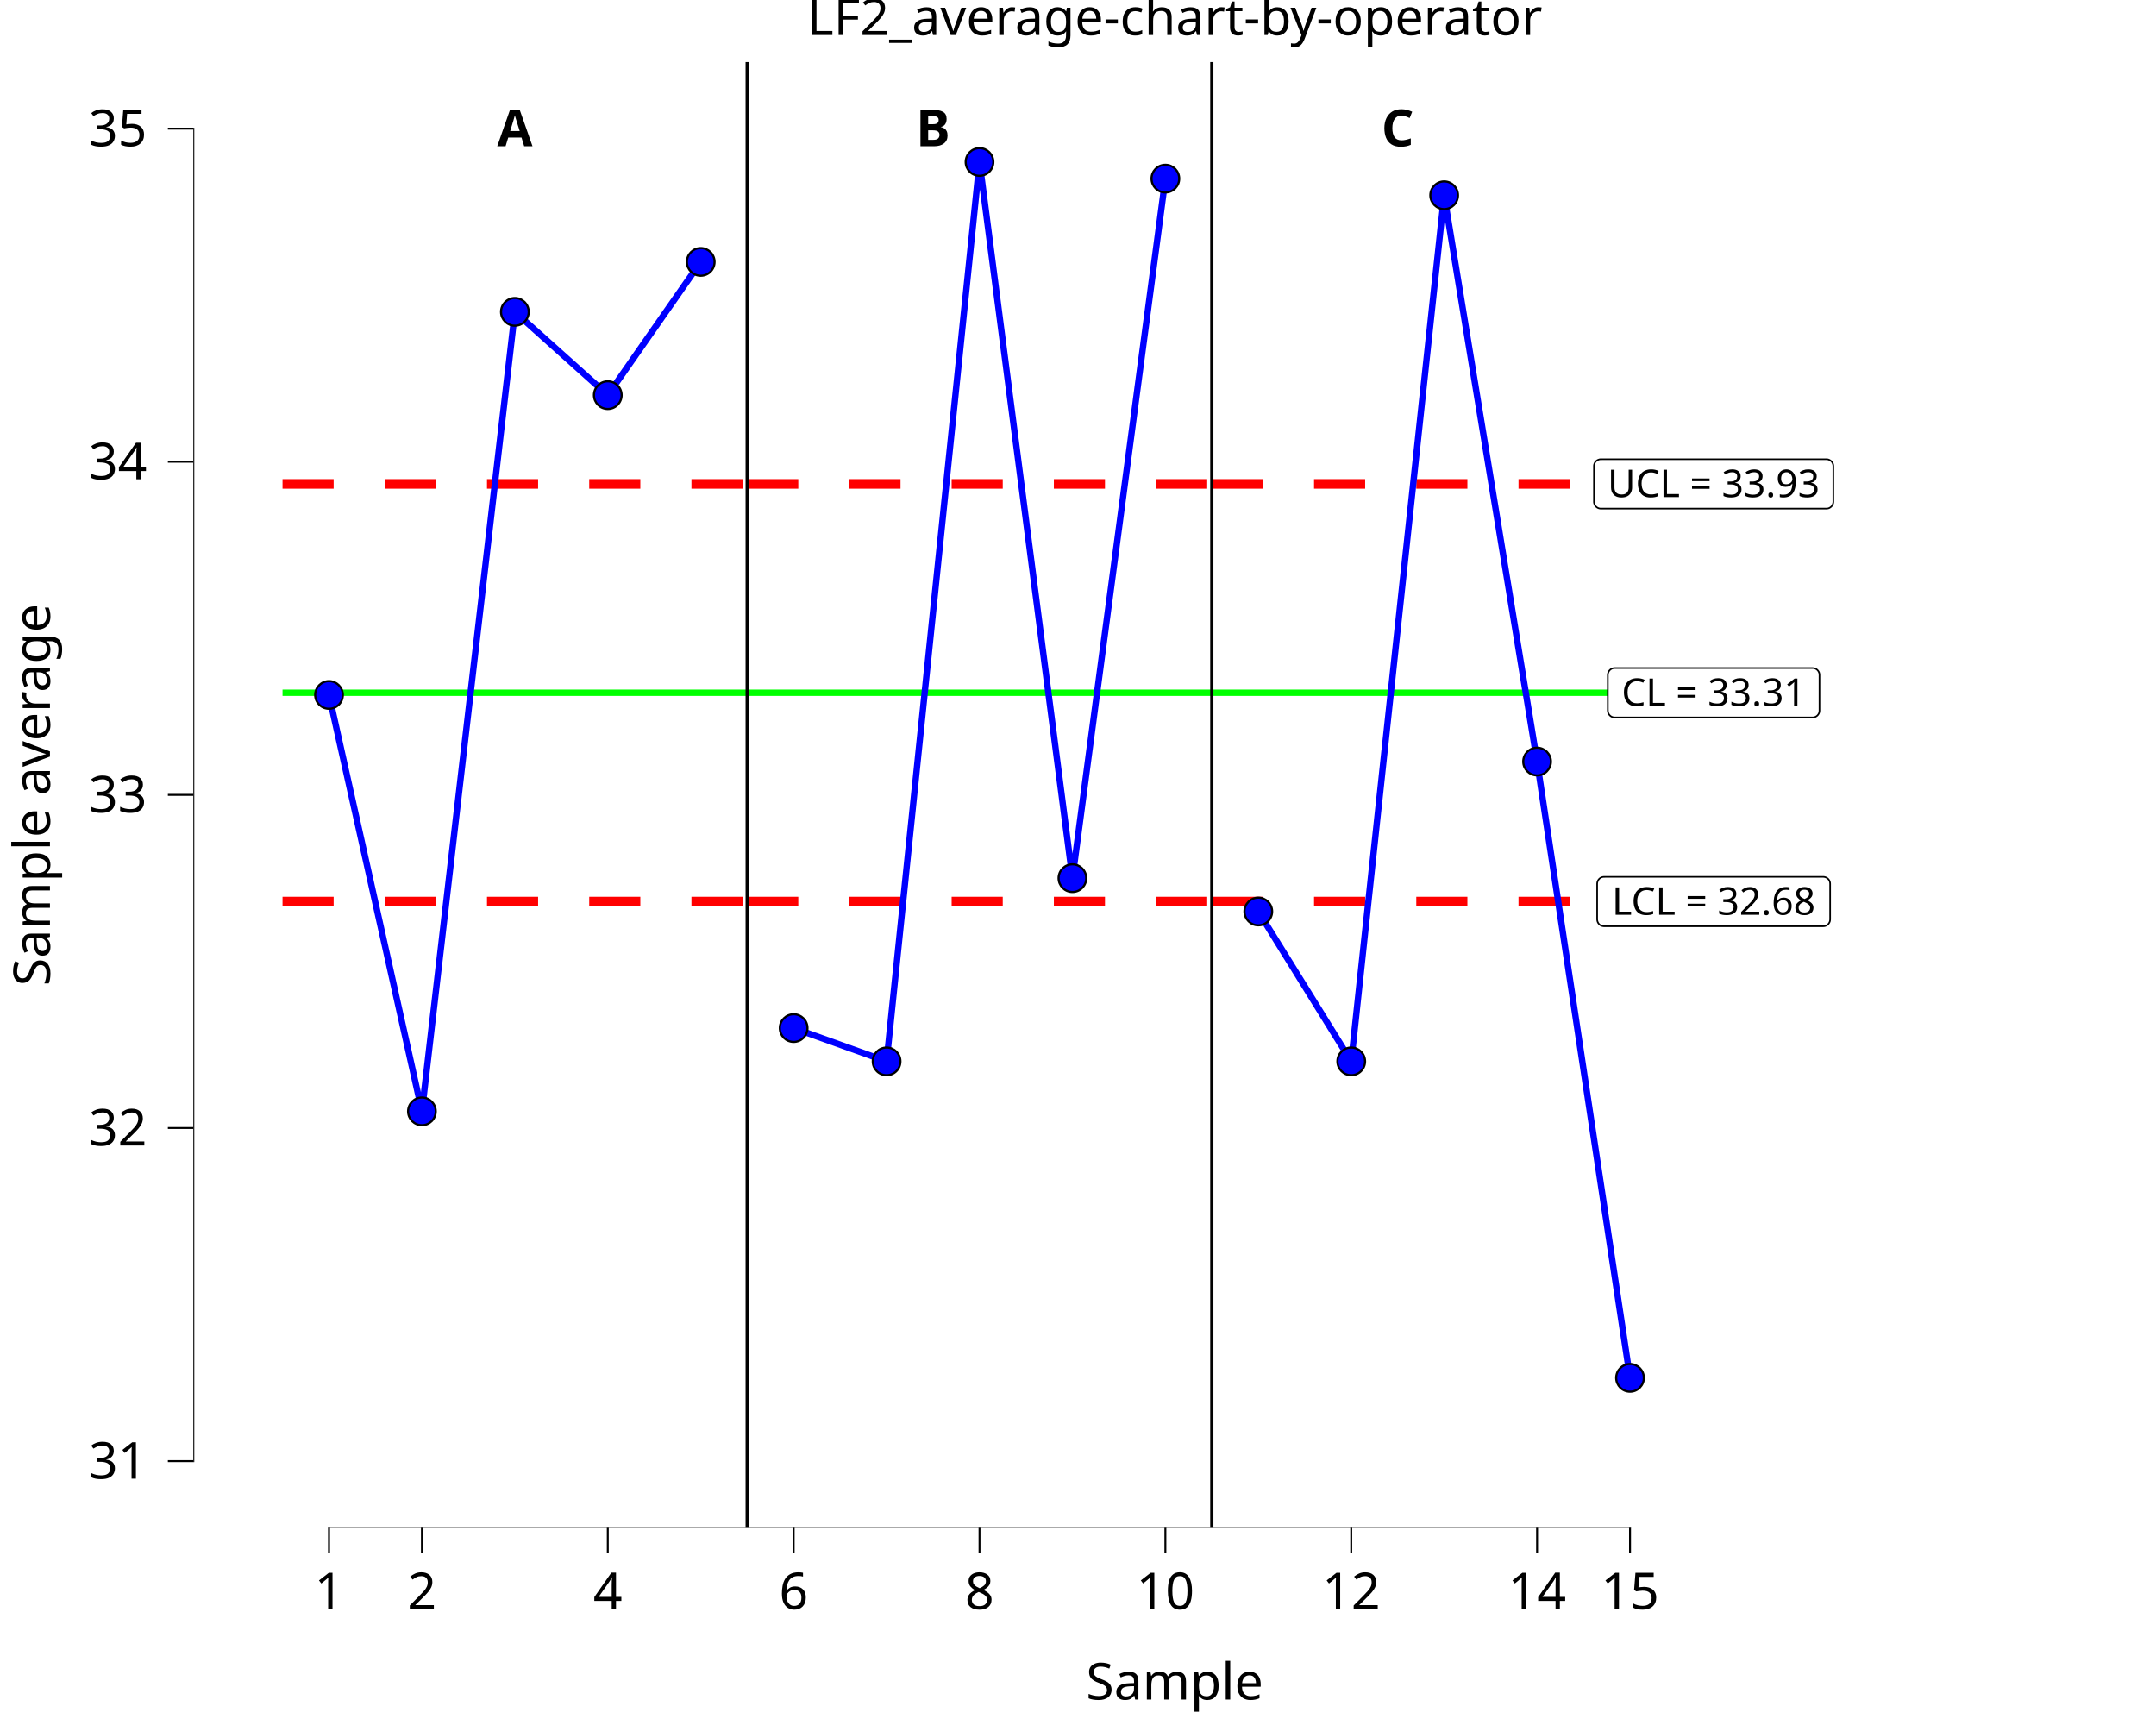
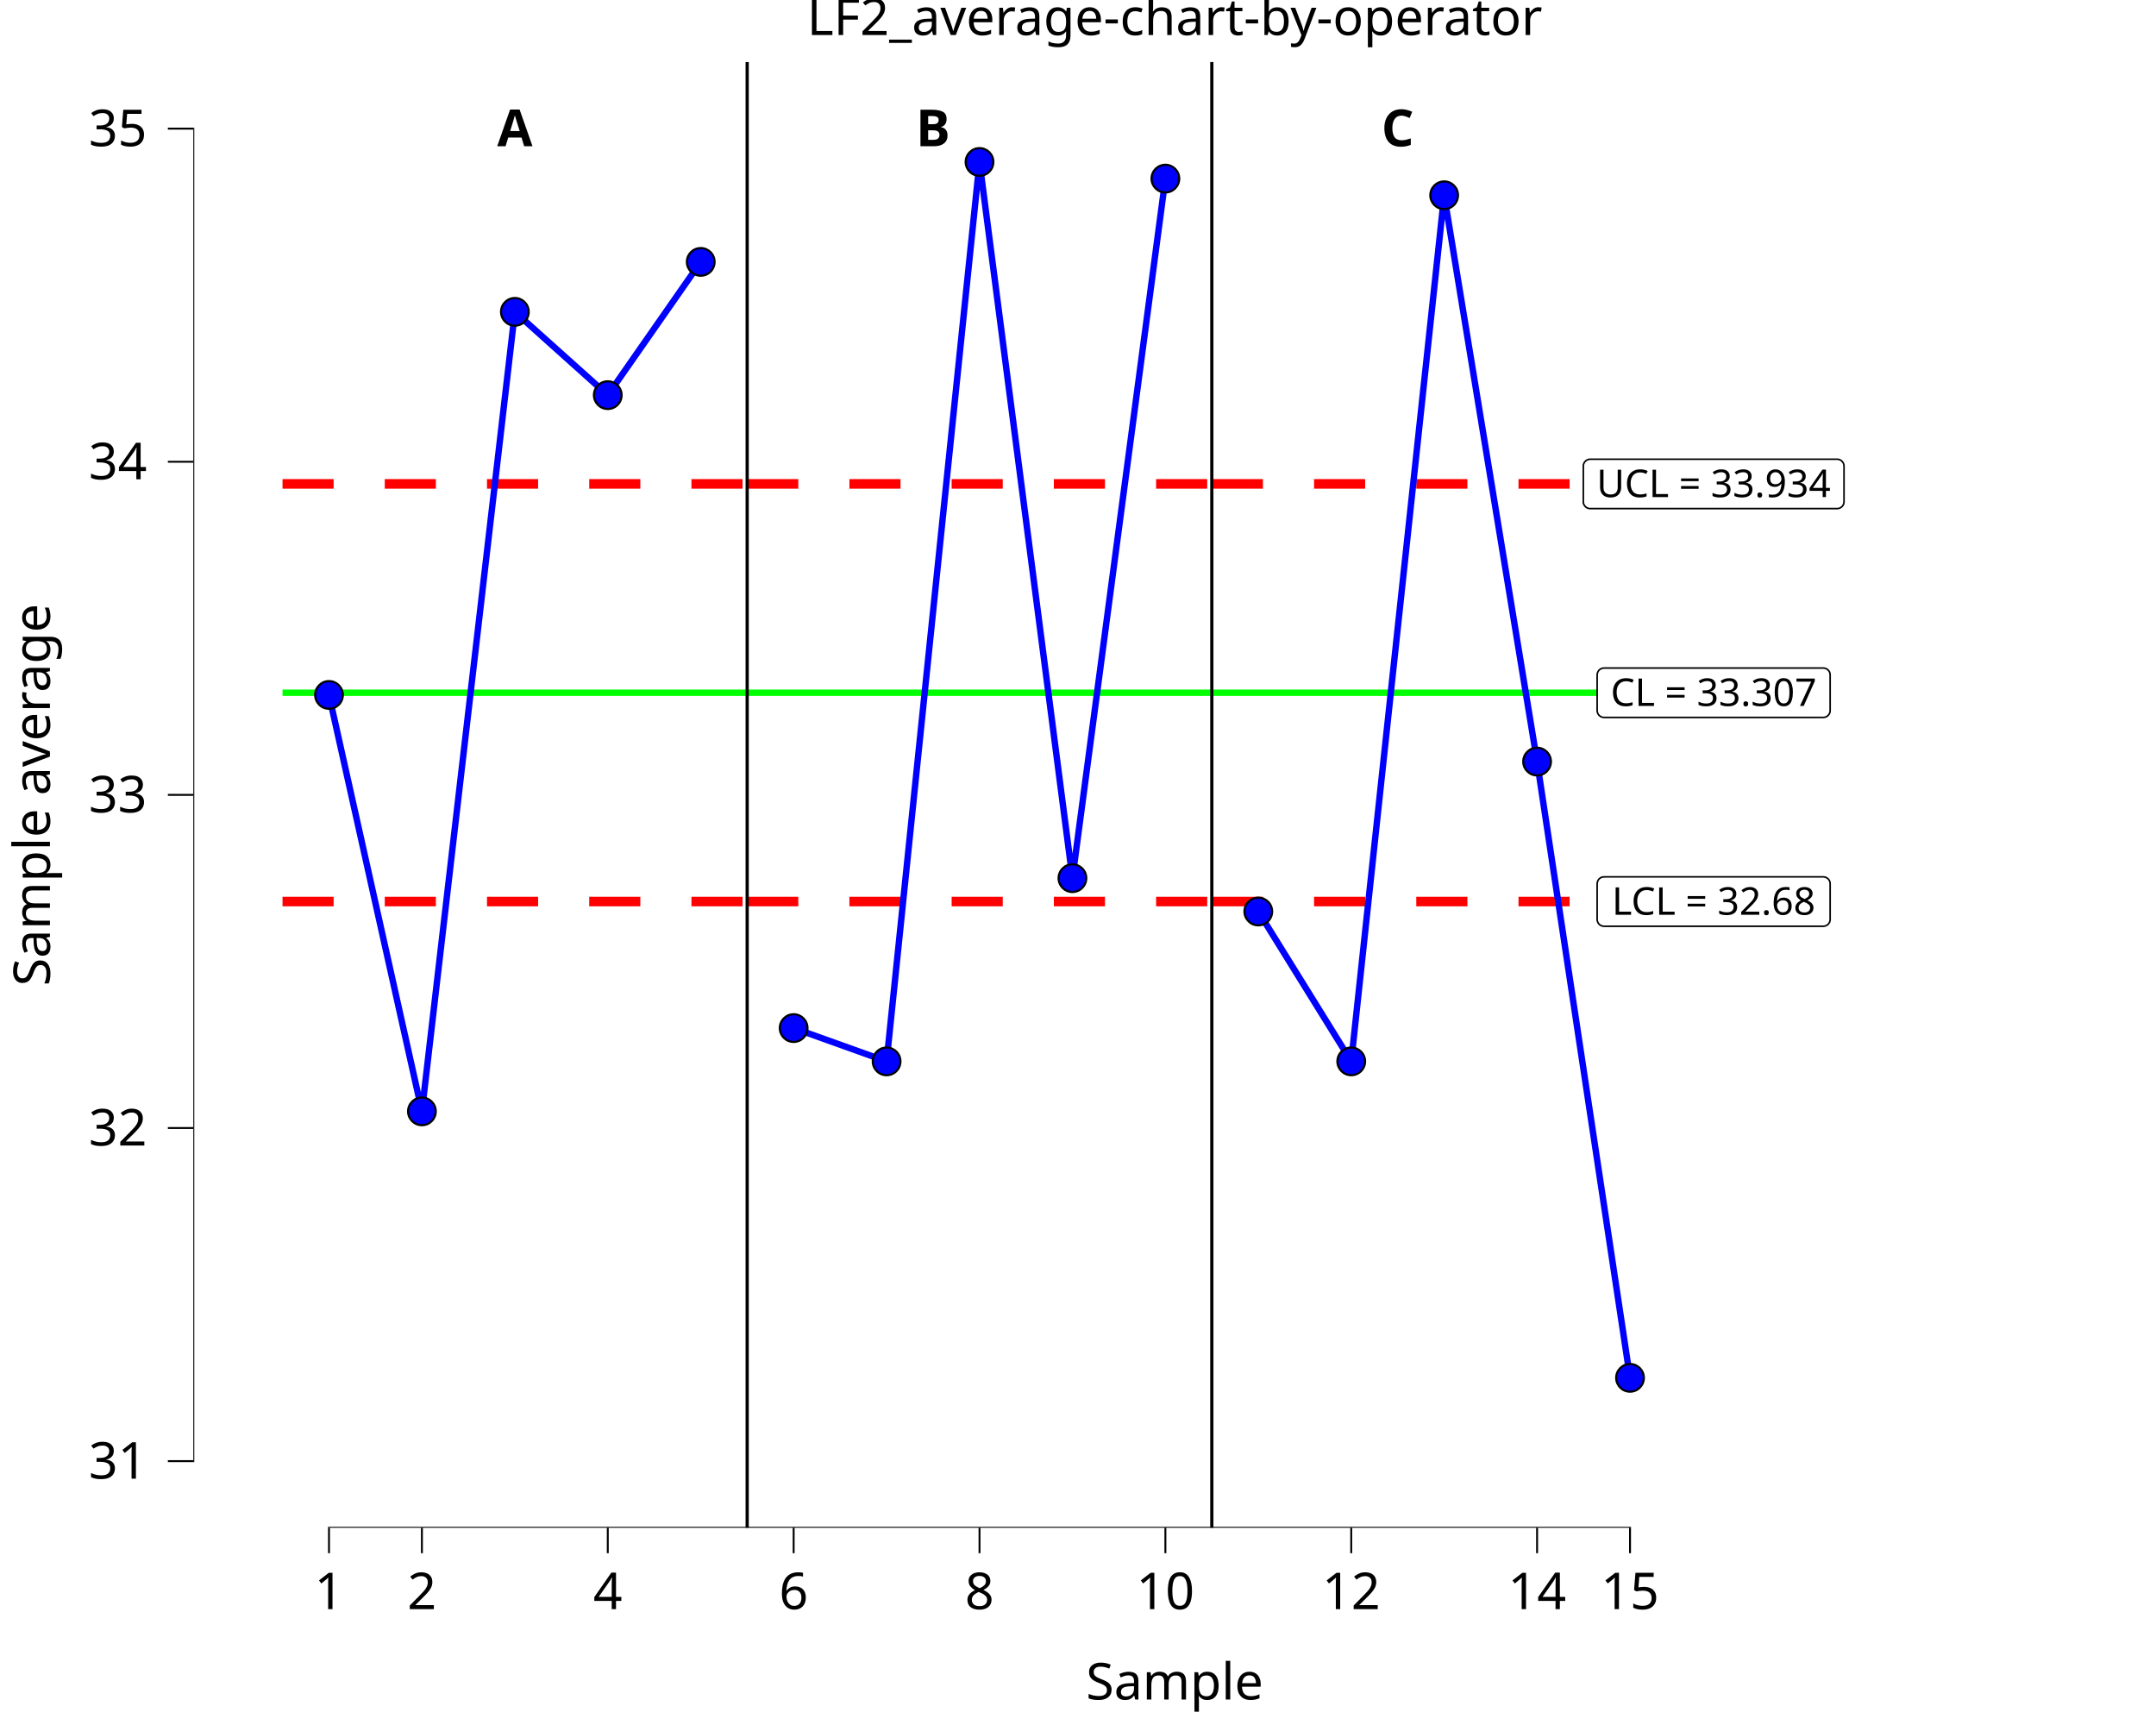
<svg xmlns="http://www.w3.org/2000/svg" class="svglite" data-engine-version="2.0" width="720.00pt" height="576.00pt" viewBox="0 0 720.00 576.00">
  <defs>
    <style type="text/css">
    .svglite line, .svglite polyline, .svglite polygon, .svglite path, .svglite rect, .svglite circle {
      fill: none;
      stroke: #000000;
      stroke-linecap: round;
      stroke-linejoin: round;
      stroke-miterlimit: 10.00;
    }
  </style>
  </defs>
  <rect width="100%" height="100%" style="stroke: none; fill: #FFFFFF;" />
  <defs>
    <clipPath id="cpMC4wMHw3MjAuMDB8MC4wMHw1NzYuMDA=">
      <rect x="0.00" y="0.00" width="720.00" height="576.00" />
    </clipPath>
  </defs>
  <g clip-path="url(#cpMC4wMHw3MjAuMDB8MC4wMHw1NzYuMDA=)">
    <rect x="-0" y="0.00" width="720.00" height="576.00" style="stroke-width: 10.67; stroke: none;" />
  </g>
  <defs>
    <clipPath id="cpNjQuNTZ8NzIwLjAwfDIwLjcxfDUxMC4xNA==">
      <rect x="64.56" y="20.71" width="655.44" height="489.43" />
    </clipPath>
  </defs>
  <g clip-path="url(#cpNjQuNTZ8NzIwLjAwfDIwLjcxfDUxMC4xNA==)">
    <rect x="64.56" y="20.71" width="655.44" height="489.43" style="stroke-width: 10.67; stroke: none;" />
    <polyline points="94.35,231.31 125.39,231.31 125.39,231.31 156.42,231.31 156.42,231.31 187.46,231.31 187.46,231.31 218.49,231.31 218.49,231.31 249.52,231.31 249.52,231.31 " style="stroke-width: 2.13; stroke: #00FF00; stroke-linecap: butt;" />
    <polyline points="249.52,231.31 280.56,231.31 280.56,231.31 311.59,231.31 311.59,231.31 342.63,231.31 342.63,231.31 373.66,231.31 373.66,231.31 404.69,231.31 404.69,231.31 " style="stroke-width: 2.13; stroke: #00FF00; stroke-linecap: butt;" />
    <polyline points="404.69,231.31 435.73,231.31 435.73,231.31 466.76,231.31 466.76,231.31 497.80,231.31 497.80,231.31 528.83,231.31 528.83,231.31 559.86,231.31 559.86,231.31 " style="stroke-width: 2.13; stroke: #00FF00; stroke-linecap: butt;" />
    <polyline points="94.35,161.58 125.39,161.58 125.39,161.58 156.42,161.58 156.42,161.58 187.46,161.58 187.46,161.58 218.49,161.58 218.49,161.58 249.52,161.58 249.52,161.58 " style="stroke-width: 3.20; stroke: #FF0000; stroke-dasharray: 17.07,17.07; stroke-linecap: butt;" />
    <polyline points="249.52,161.58 280.56,161.58 280.56,161.58 311.59,161.58 311.59,161.58 342.63,161.58 342.63,161.58 373.66,161.58 373.66,161.58 404.69,161.58 404.69,161.58 " style="stroke-width: 3.20; stroke: #FF0000; stroke-dasharray: 17.07,17.07; stroke-linecap: butt;" />
    <polyline points="404.69,161.58 435.73,161.58 435.73,161.58 466.76,161.58 466.76,161.58 497.80,161.58 497.80,161.58 528.83,161.58 528.83,161.58 559.86,161.58 559.86,161.58 " style="stroke-width: 3.20; stroke: #FF0000; stroke-dasharray: 17.07,17.07; stroke-linecap: butt;" />
    <polyline points="94.35,301.04 125.39,301.04 125.39,301.04 156.42,301.04 156.42,301.04 187.46,301.04 187.46,301.04 218.49,301.04 218.49,301.04 249.52,301.04 249.52,301.04 " style="stroke-width: 3.20; stroke: #FF0000; stroke-dasharray: 17.07,17.07; stroke-linecap: butt;" />
    <polyline points="249.52,301.04 280.56,301.04 280.56,301.04 311.59,301.04 311.59,301.04 342.63,301.04 342.63,301.04 373.66,301.04 373.66,301.04 404.69,301.04 404.69,301.04 " style="stroke-width: 3.20; stroke: #FF0000; stroke-dasharray: 17.07,17.07; stroke-linecap: butt;" />
    <polyline points="404.69,301.04 435.73,301.04 435.73,301.04 466.76,301.04 466.76,301.04 497.80,301.04 497.80,301.04 528.83,301.04 528.83,301.04 559.86,301.04 559.86,301.04 " style="stroke-width: 3.20; stroke: #FF0000; stroke-dasharray: 17.07,17.07; stroke-linecap: butt;" />
    <line x1="249.52" y1="510.14" x2="249.52" y2="20.71" style="stroke-width: 1.07; stroke-linecap: butt;" />
    <line x1="404.69" y1="510.14" x2="404.69" y2="20.71" style="stroke-width: 1.07; stroke-linecap: butt;" />
    <text x="171.94" y="48.83" text-anchor="middle" style="font-size: 17.07px; font-weight: bold; font-family: sans;" textLength="11.39px" lengthAdjust="spacingAndGlyphs">A</text>
    <text x="311.59" y="48.83" text-anchor="middle" style="font-size: 17.07px; font-weight: bold; font-family: sans;" textLength="11.39px" lengthAdjust="spacingAndGlyphs">B</text>
    <text x="466.76" y="48.83" text-anchor="middle" style="font-size: 17.07px; font-weight: bold; font-family: sans;" textLength="12.33px" lengthAdjust="spacingAndGlyphs">C</text>
-     <polygon points="539.24,239.56 605.32,239.56 605.23,239.56 605.60,239.54 605.96,239.47 606.31,239.34 606.63,239.15 606.92,238.92 607.16,238.64 607.36,238.33 607.51,237.98 607.59,237.62 607.62,237.25 607.62,237.25 607.62,225.37 607.62,225.37 607.59,225.00 607.51,224.64 607.36,224.30 607.16,223.99 606.92,223.71 606.63,223.47 606.31,223.29 605.96,223.16 605.60,223.08 605.32,223.07 539.24,223.07 539.51,223.08 539.14,223.07 538.78,223.11 538.42,223.21 538.08,223.37 537.78,223.58 537.51,223.84 537.29,224.14 537.12,224.47 537.00,224.82 536.94,225.18 536.93,225.37 536.93,237.25 536.94,237.07 536.94,237.44 537.00,237.81 537.12,238.16 537.29,238.49 537.51,238.78 537.78,239.04 538.08,239.25 538.42,239.41 538.78,239.51 539.14,239.56 " style="stroke-width: 0.53; fill: #FFFFFF;" />
-     <text x="572.28" y="235.72" text-anchor="middle" style="font-size: 12.80px; font-family: sans;" textLength="63.01px" lengthAdjust="spacingAndGlyphs">CL = 33.31</text>
+     <polygon points="535.68,239.56 608.88,239.56 608.79,239.56 609.16,239.54 609.52,239.47 609.87,239.34 610.19,239.15 610.48,238.92 610.72,238.64 610.92,238.33 611.07,237.98 611.15,237.62 611.18,237.25 611.18,237.25 611.18,225.37 611.18,225.37 611.15,225.00 611.07,224.64 610.92,224.30 610.72,223.99 610.48,223.71 610.19,223.47 609.87,223.29 609.52,223.16 609.16,223.08 608.88,223.07 535.68,223.07 535.95,223.08 535.58,223.07 535.21,223.11 534.86,223.21 534.52,223.37 534.22,223.58 533.95,223.84 533.73,224.14 533.56,224.47 533.44,224.82 533.38,225.18 533.37,225.37 533.37,237.25 533.38,237.07 533.38,237.44 533.44,237.81 533.56,238.16 533.73,238.49 533.95,238.78 534.22,239.04 534.52,239.25 534.86,239.41 535.21,239.51 535.58,239.56 " style="stroke-width: 0.53; fill: #FFFFFF;" />
+     <text x="572.28" y="235.72" text-anchor="middle" style="font-size: 12.80px; font-family: sans;" textLength="70.13px" lengthAdjust="spacingAndGlyphs">CL = 33.307</text>
    <polygon points="535.68,309.29 608.88,309.29 608.79,309.29 609.16,309.27 609.52,309.20 609.87,309.07 610.19,308.88 610.48,308.65 610.72,308.37 610.92,308.05 611.07,307.71 611.15,307.35 611.18,306.98 611.18,306.98 611.18,295.10 611.18,295.10 611.15,294.73 611.07,294.37 610.92,294.03 610.72,293.71 610.48,293.44 610.19,293.20 609.87,293.02 609.52,292.89 609.16,292.81 608.88,292.79 535.68,292.79 535.95,292.81 535.58,292.80 535.21,292.84 534.86,292.94 534.52,293.10 534.22,293.31 533.95,293.57 533.73,293.87 533.56,294.20 533.44,294.55 533.38,294.91 533.37,295.10 533.37,306.98 533.38,306.80 533.38,307.17 533.44,307.54 533.56,307.89 533.73,308.22 533.95,308.51 534.22,308.77 534.52,308.98 534.86,309.14 535.21,309.24 535.58,309.29 " style="stroke-width: 0.53; fill: #FFFFFF;" />
    <text x="572.28" y="305.45" text-anchor="middle" style="font-size: 12.80px; font-family: sans;" textLength="70.13px" lengthAdjust="spacingAndGlyphs">LCL = 32.68</text>
-     <polygon points="534.61,169.83 609.94,169.83 609.85,169.83 610.22,169.81 610.59,169.74 610.93,169.61 611.25,169.42 611.54,169.19 611.79,168.91 611.98,168.60 612.13,168.25 612.22,167.89 612.25,167.52 612.25,167.52 612.25,155.64 612.25,155.64 612.22,155.27 612.13,154.91 611.98,154.57 611.79,154.26 611.54,153.98 611.25,153.74 610.93,153.56 610.59,153.43 610.22,153.35 609.94,153.34 534.61,153.34 534.89,153.35 534.52,153.34 534.15,153.38 533.79,153.49 533.46,153.64 533.15,153.86 532.89,154.11 532.66,154.41 532.49,154.74 532.37,155.09 532.31,155.46 532.31,155.64 532.31,167.52 532.31,167.34 532.31,167.71 532.37,168.08 532.49,168.43 532.66,168.76 532.89,169.05 533.15,169.31 533.46,169.52 533.79,169.68 534.15,169.78 534.52,169.83 " style="stroke-width: 0.53; fill: #FFFFFF;" />
-     <text x="572.28" y="165.99" text-anchor="middle" style="font-size: 12.80px; font-family: sans;" textLength="72.26px" lengthAdjust="spacingAndGlyphs">UCL = 33.93</text>
+     <polygon points="531.05,169.83 613.50,169.83 613.41,169.83 613.78,169.81 614.15,169.74 614.49,169.61 614.81,169.42 615.10,169.19 615.35,168.91 615.55,168.60 615.69,168.25 615.78,167.89 615.81,167.52 615.81,167.52 615.81,155.64 615.81,155.64 615.78,155.27 615.69,154.91 615.55,154.57 615.35,154.26 615.10,153.98 614.81,153.74 614.49,153.56 614.15,153.43 613.78,153.35 613.50,153.34 531.05,153.34 531.33,153.35 530.96,153.34 530.59,153.38 530.23,153.49 529.90,153.64 529.59,153.86 529.33,154.11 529.10,154.41 528.93,154.74 528.81,155.09 528.75,155.46 528.75,155.64 528.75,167.52 528.75,167.34 528.75,167.71 528.81,168.08 528.93,168.43 529.10,168.76 529.33,169.05 529.59,169.31 529.90,169.52 530.23,169.68 530.59,169.78 530.96,169.83 " style="stroke-width: 0.53; fill: #FFFFFF;" />
+     <text x="572.28" y="165.99" text-anchor="middle" style="font-size: 12.80px; font-family: sans;" textLength="79.38px" lengthAdjust="spacingAndGlyphs">UCL = 33.934</text>
    <polyline points="109.87,232.05 140.90,371.10 171.94,104.13 202.97,131.94 234.01,87.45 " style="stroke-width: 2.13; stroke: #0000FF; stroke-linecap: butt;" />
    <polyline points="265.04,343.29 296.08,354.41 327.11,54.08 358.14,293.23 389.18,59.64 " style="stroke-width: 2.13; stroke: #0000FF; stroke-linecap: butt;" />
    <polyline points="420.21,304.36 451.25,354.41 482.28,65.20 513.31,254.30 544.35,460.08 " style="stroke-width: 2.13; stroke: #0000FF; stroke-linecap: butt;" />
    <circle cx="109.87" cy="232.05" r="4.62" style="stroke-width: 0.71; fill: #0000FF;" />
    <circle cx="140.90" cy="371.10" r="4.62" style="stroke-width: 0.71; fill: #0000FF;" />
    <circle cx="171.94" cy="104.13" r="4.62" style="stroke-width: 0.71; fill: #0000FF;" />
    <circle cx="202.97" cy="131.94" r="4.62" style="stroke-width: 0.71; fill: #0000FF;" />
    <circle cx="234.01" cy="87.45" r="4.62" style="stroke-width: 0.71; fill: #0000FF;" />
    <circle cx="265.04" cy="343.29" r="4.62" style="stroke-width: 0.71; fill: #0000FF;" />
    <circle cx="296.08" cy="354.41" r="4.62" style="stroke-width: 0.71; fill: #0000FF;" />
    <circle cx="327.11" cy="54.08" r="4.62" style="stroke-width: 0.71; fill: #0000FF;" />
    <circle cx="358.14" cy="293.23" r="4.62" style="stroke-width: 0.71; fill: #0000FF;" />
    <circle cx="389.18" cy="59.64" r="4.62" style="stroke-width: 0.71; fill: #0000FF;" />
    <circle cx="420.21" cy="304.36" r="4.62" style="stroke-width: 0.71; fill: #0000FF;" />
    <circle cx="451.25" cy="354.41" r="4.62" style="stroke-width: 0.71; fill: #0000FF;" />
    <circle cx="482.28" cy="65.20" r="4.62" style="stroke-width: 0.71; fill: #0000FF;" />
    <circle cx="513.31" cy="254.30" r="4.62" style="stroke-width: 0.71; fill: #0000FF;" />
    <circle cx="544.35" cy="460.08" r="4.62" style="stroke-width: 0.71; fill: #0000FF;" />
    <line x1="109.55" y1="510.14" x2="544.67" y2="510.14" style="stroke-width: 0.64; stroke-linecap: butt;" />
    <line x1="64.56" y1="488.21" x2="64.56" y2="42.64" style="stroke-width: 0.64; stroke-linecap: butt;" />
    <rect x="64.56" y="20.71" width="655.44" height="489.43" style="stroke-width: 0.00; stroke: none;" />
  </g>
  <g clip-path="url(#cpMC4wMHw3MjAuMDB8MC4wMHw1NzYuMDA=)">
    <polyline points="64.56,510.14 64.56,20.71 " style="stroke-width: 0.00; stroke: none; stroke-linecap: butt;" />
    <text x="49.08" y="493.74" text-anchor="end" style="font-size: 17.00px; font-family: sans;" textLength="18.91px" lengthAdjust="spacingAndGlyphs">31</text>
    <text x="49.08" y="382.51" text-anchor="end" style="font-size: 17.00px; font-family: sans;" textLength="18.91px" lengthAdjust="spacingAndGlyphs">32</text>
    <text x="49.08" y="271.27" text-anchor="end" style="font-size: 17.00px; font-family: sans;" textLength="18.91px" lengthAdjust="spacingAndGlyphs">33</text>
    <text x="49.08" y="160.04" text-anchor="end" style="font-size: 17.00px; font-family: sans;" textLength="18.91px" lengthAdjust="spacingAndGlyphs">34</text>
    <text x="49.08" y="48.80" text-anchor="end" style="font-size: 17.00px; font-family: sans;" textLength="18.91px" lengthAdjust="spacingAndGlyphs">35</text>
    <polyline points="56.06,487.89 64.56,487.89 " style="stroke-width: 0.64; stroke-linecap: butt;" />
    <polyline points="56.06,376.66 64.56,376.66 " style="stroke-width: 0.64; stroke-linecap: butt;" />
    <polyline points="56.06,265.42 64.56,265.42 " style="stroke-width: 0.64; stroke-linecap: butt;" />
    <polyline points="56.06,154.19 64.56,154.19 " style="stroke-width: 0.64; stroke-linecap: butt;" />
    <polyline points="56.06,42.95 64.56,42.95 " style="stroke-width: 0.64; stroke-linecap: butt;" />
    <polyline points="64.56,510.14 720.00,510.14 " style="stroke-width: 0.00; stroke: none; stroke-linecap: butt;" />
    <polyline points="109.87,518.64 109.87,510.14 " style="stroke-width: 0.64; stroke-linecap: butt;" />
    <polyline points="140.90,518.64 140.90,510.14 " style="stroke-width: 0.64; stroke-linecap: butt;" />
    <polyline points="202.97,518.64 202.97,510.14 " style="stroke-width: 0.64; stroke-linecap: butt;" />
    <polyline points="265.04,518.64 265.04,510.14 " style="stroke-width: 0.64; stroke-linecap: butt;" />
    <polyline points="327.11,518.64 327.11,510.14 " style="stroke-width: 0.64; stroke-linecap: butt;" />
    <polyline points="389.18,518.64 389.18,510.14 " style="stroke-width: 0.64; stroke-linecap: butt;" />
    <polyline points="451.25,518.64 451.25,510.14 " style="stroke-width: 0.64; stroke-linecap: butt;" />
    <polyline points="513.31,518.64 513.31,510.14 " style="stroke-width: 0.64; stroke-linecap: butt;" />
    <polyline points="544.35,518.64 544.35,510.14 " style="stroke-width: 0.64; stroke-linecap: butt;" />
    <text x="109.87" y="537.32" text-anchor="middle" style="font-size: 17.00px; font-family: sans;" textLength="9.46px" lengthAdjust="spacingAndGlyphs">1</text>
    <text x="140.90" y="537.32" text-anchor="middle" style="font-size: 17.00px; font-family: sans;" textLength="9.46px" lengthAdjust="spacingAndGlyphs">2</text>
    <text x="202.97" y="537.32" text-anchor="middle" style="font-size: 17.00px; font-family: sans;" textLength="9.46px" lengthAdjust="spacingAndGlyphs">4</text>
    <text x="265.04" y="537.32" text-anchor="middle" style="font-size: 17.00px; font-family: sans;" textLength="9.46px" lengthAdjust="spacingAndGlyphs">6</text>
    <text x="327.11" y="537.32" text-anchor="middle" style="font-size: 17.00px; font-family: sans;" textLength="9.46px" lengthAdjust="spacingAndGlyphs">8</text>
    <text x="389.18" y="537.32" text-anchor="middle" style="font-size: 17.00px; font-family: sans;" textLength="18.91px" lengthAdjust="spacingAndGlyphs">10</text>
    <text x="451.25" y="537.32" text-anchor="middle" style="font-size: 17.00px; font-family: sans;" textLength="18.91px" lengthAdjust="spacingAndGlyphs">12</text>
    <text x="513.31" y="537.32" text-anchor="middle" style="font-size: 17.00px; font-family: sans;" textLength="18.91px" lengthAdjust="spacingAndGlyphs">14</text>
    <text x="544.35" y="537.32" text-anchor="middle" style="font-size: 17.00px; font-family: sans;" textLength="18.91px" lengthAdjust="spacingAndGlyphs">15</text>
    <text x="392.28" y="567.49" text-anchor="middle" style="font-size: 17.00px; font-family: sans;" textLength="57.65px" lengthAdjust="spacingAndGlyphs">Sample</text>
    <text transform="translate(16.68,265.42) rotate(-90)" text-anchor="middle" style="font-size: 17.00px; font-family: sans;" textLength="123.82px" lengthAdjust="spacingAndGlyphs">Sample average</text>
    <text x="392.28" y="11.70" text-anchor="middle" style="font-size: 17.00px; font-family: sans;" textLength="236.26px" lengthAdjust="spacingAndGlyphs">LF2_average-chart-by-operator</text>
  </g>
</svg>
